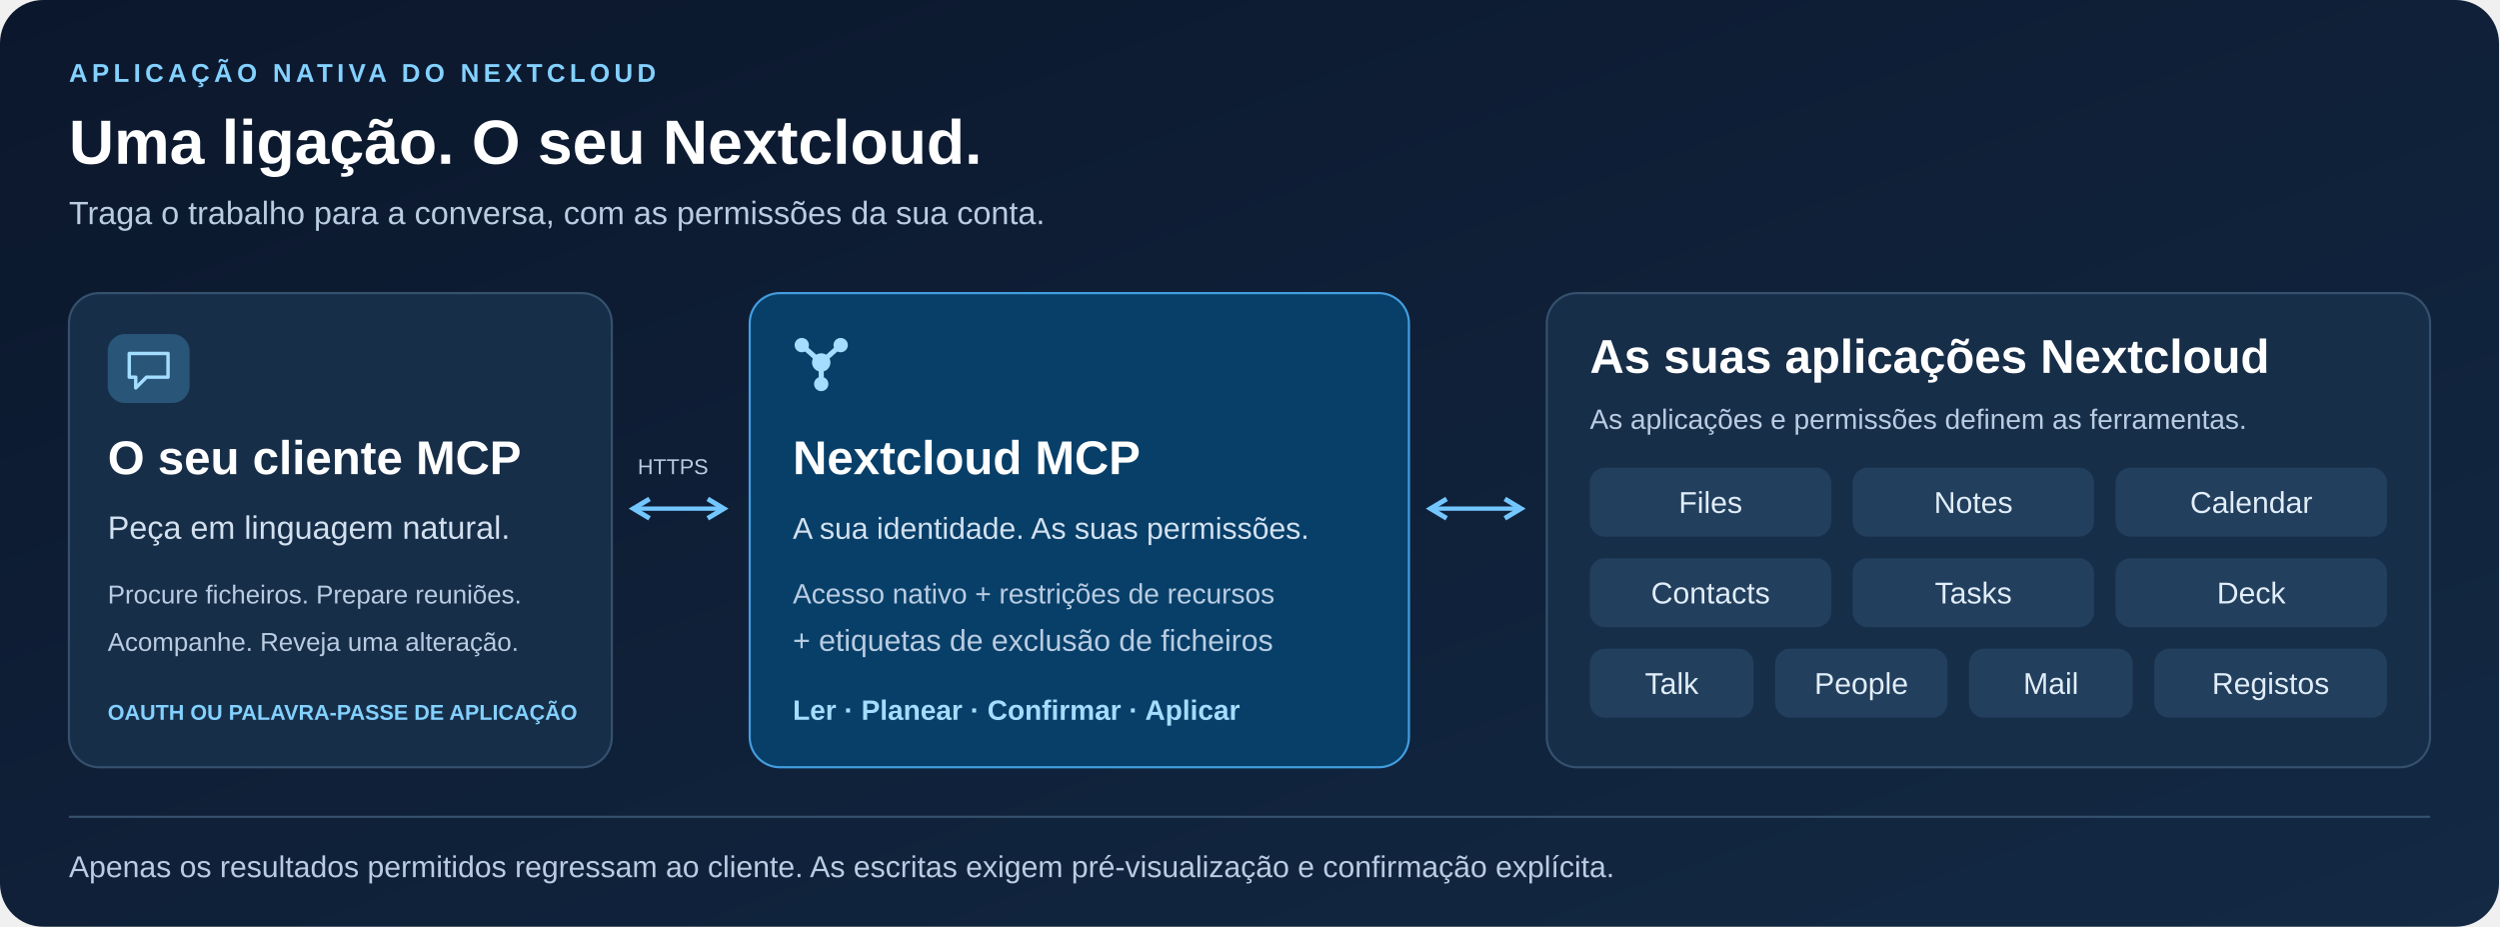
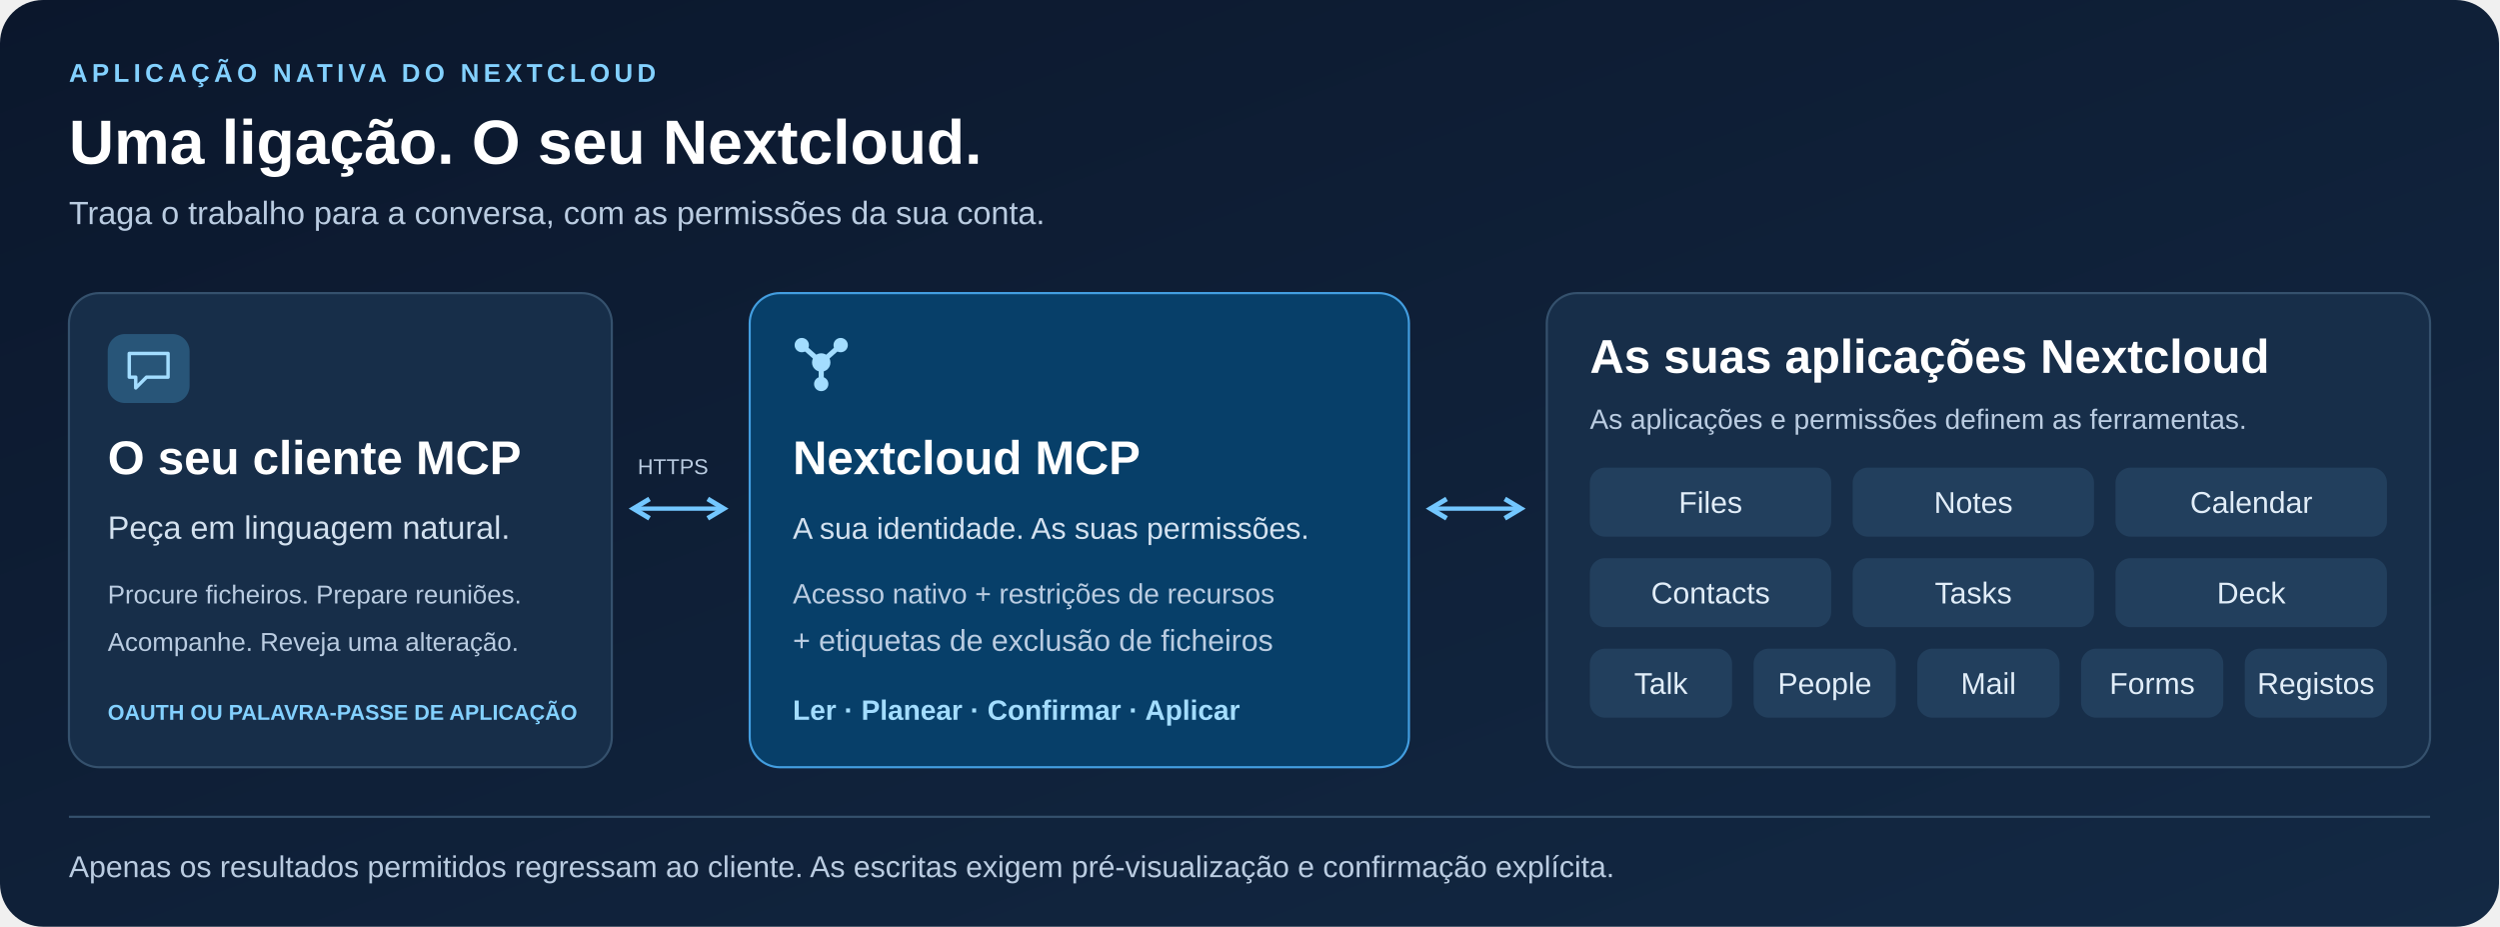
<svg xmlns="http://www.w3.org/2000/svg" width="1160" height="430" viewBox="0 0 1160 430" role="img" aria-labelledby="title description">
  <defs>
    <linearGradient id="background" x2="1" y2="1">
      <stop stop-color="#0b172c" />
      <stop offset="1" stop-color="#132944" />
    </linearGradient>
    <marker id="arrow" viewBox="0 0 8 8" refX="6" refY="4" markerWidth="6" markerHeight="6" orient="auto-start-reverse">
      <path d="M1 1 6 4 1 7" fill="none" stroke="#73c7ff" stroke-width="1.5" />
    </marker>
  </defs>
  <rect width="1160" height="430" rx="20" fill="url(#background)" />
  <g font-family="Arial, Helvetica, sans-serif">
    <text x="32" y="38" fill="#83d1ff" font-size="12" font-weight="700" letter-spacing="2">APLICAÇÃO NATIVA DO NEXTCLOUD</text>
    <text x="32" y="76" fill="#fff" font-size="29" font-weight="700">Uma ligação. O seu Nextcloud.</text>
    <text x="32" y="104" fill="#bacce1" font-size="15">Traga o trabalho para a conversa, com as permissões da sua conta.</text>
    <rect x="32" y="136" width="252" height="220" rx="14" fill="#172e49" stroke="#35516d" />
    <rect x="50" y="155" width="38" height="32" rx="8" fill="#285578" />
    <path d="M60 164h18v11H68l-5 5v-5h-3z" fill="none" stroke="#a3ddff" stroke-width="1.6" stroke-linejoin="round" />
    <text x="50" y="220" fill="#fff" font-size="22" font-weight="700">O seu cliente MCP</text>
    <text x="50" y="250" fill="#d3e1ef" font-size="15">Peça em linguagem natural.</text>
    <text x="50" y="280" fill="#bacce1" font-size="12">Procure ficheiros. Prepare reuniões.</text>
    <text x="50" y="302" fill="#bacce1" font-size="12">Acompanhe. Reveja uma alteração.</text>
    <text x="50" y="334" fill="#83d1ff" font-size="10" font-weight="700">OAUTH OU PALAVRA-PASSE DE APLICAÇÃO</text>
    <path d="M294 236h42" stroke="#73c7ff" stroke-width="2" marker-start="url(#arrow)" marker-end="url(#arrow)" />
    <text x="296" y="220" fill="#bacce1" font-size="10">HTTPS</text>
    <rect x="348" y="136" width="306" height="220" rx="14" fill="#073f69" stroke="#439ee0" />
    <g transform="translate(366 153) scale(.95)" fill="none" stroke="#a3ddff" stroke-width="2.5" stroke-linecap="round">
      <path d="M16 16 7 8m9 8 9-8m-9 8v10" />
      <g fill="#a3ddff" stroke="none">
        <circle cx="16" cy="16" r="4.5" />
        <circle cx="6.5" cy="7.5" r="3.5" />
        <circle cx="25.5" cy="7.5" r="3.5" />
        <circle cx="16" cy="26.5" r="3.5" />
      </g>
    </g>
    <text x="368" y="220" fill="#fff" font-size="22" font-weight="700">Nextcloud MCP</text>
    <text x="368" y="250" fill="#d3e1ef" font-size="14">A sua identidade. As suas permissões.</text>
    <text x="368" y="280" fill="#bacce1" font-size="13">Acesso nativo + restrições de recursos</text>
    <text x="368" y="302" fill="#bacce1" font-size="14">+ etiquetas de exclusão de ficheiros</text>
    <text x="368" y="334" fill="#a3ddff" font-size="13" font-weight="700">Ler · Planear · Confirmar · Aplicar</text>
    <path d="M664 236h42" stroke="#73c7ff" stroke-width="2" marker-start="url(#arrow)" marker-end="url(#arrow)" />
    <rect x="718" y="136" width="410" height="220" rx="14" fill="#172e49" stroke="#35516d" />
    <text x="738" y="173" fill="#fff" font-size="22" font-weight="700">As suas aplicações Nextcloud</text>
    <text x="738" y="199" fill="#bacce1" font-size="13">As aplicações e permissões definem as ferramentas.</text>
    <g fill="#223f5d">
      <rect x="738" y="217" width="112" height="32" rx="7" />
      <rect x="860" y="217" width="112" height="32" rx="7" />
      <rect x="982" y="217" width="126" height="32" rx="7" />
      <rect x="738" y="259" width="112" height="32" rx="7" />
      <rect x="860" y="259" width="112" height="32" rx="7" />
      <rect x="982" y="259" width="126" height="32" rx="7" />
-       <rect x="738" y="301" width="76" height="32" rx="7" />
-       <rect x="824" y="301" width="80" height="32" rx="7" />
-       <rect x="914" y="301" width="76" height="32" rx="7" />
-       <rect x="1000" y="301" width="108" height="32" rx="7" />
+       <rect x="738" y="301" width="66" height="32" rx="7" />
+       <rect x="814" y="301" width="66" height="32" rx="7" />
+       <rect x="890" y="301" width="66" height="32" rx="7" />
+       <rect x="966" y="301" width="66" height="32" rx="7" />
+       <rect x="1042" y="301" width="66" height="32" rx="7" />
    </g>
    <g fill="#e1edf8" font-size="14" text-anchor="middle">
      <text x="794" y="238">Files</text>
      <text x="916" y="238">Notes</text>
      <text x="1045" y="238">Calendar</text>
      <text x="794" y="280">Contacts</text>
      <text x="916" y="280">Tasks</text>
      <text x="1045" y="280">Deck</text>
-       <text x="776" y="322">Talk</text>
-       <text x="864" y="322">People</text>
-       <text x="952" y="322">Mail</text>
-       <text x="1054" y="322">Registos</text>
+       <text x="771" y="322">Talk</text>
+       <text x="847" y="322">People</text>
+       <text x="923" y="322">Mail</text>
+       <text x="999" y="322">Forms</text>
+       <text x="1075" y="322">Registos</text>
    </g>
    <path d="M32 379h1096" stroke="#35516d" />
    <text x="32" y="407" fill="#bacce1" font-size="14">Apenas os resultados permitidos regressam ao cliente. As escritas exigem pré-visualização e confirmação explícita.</text>
  </g>
</svg>
